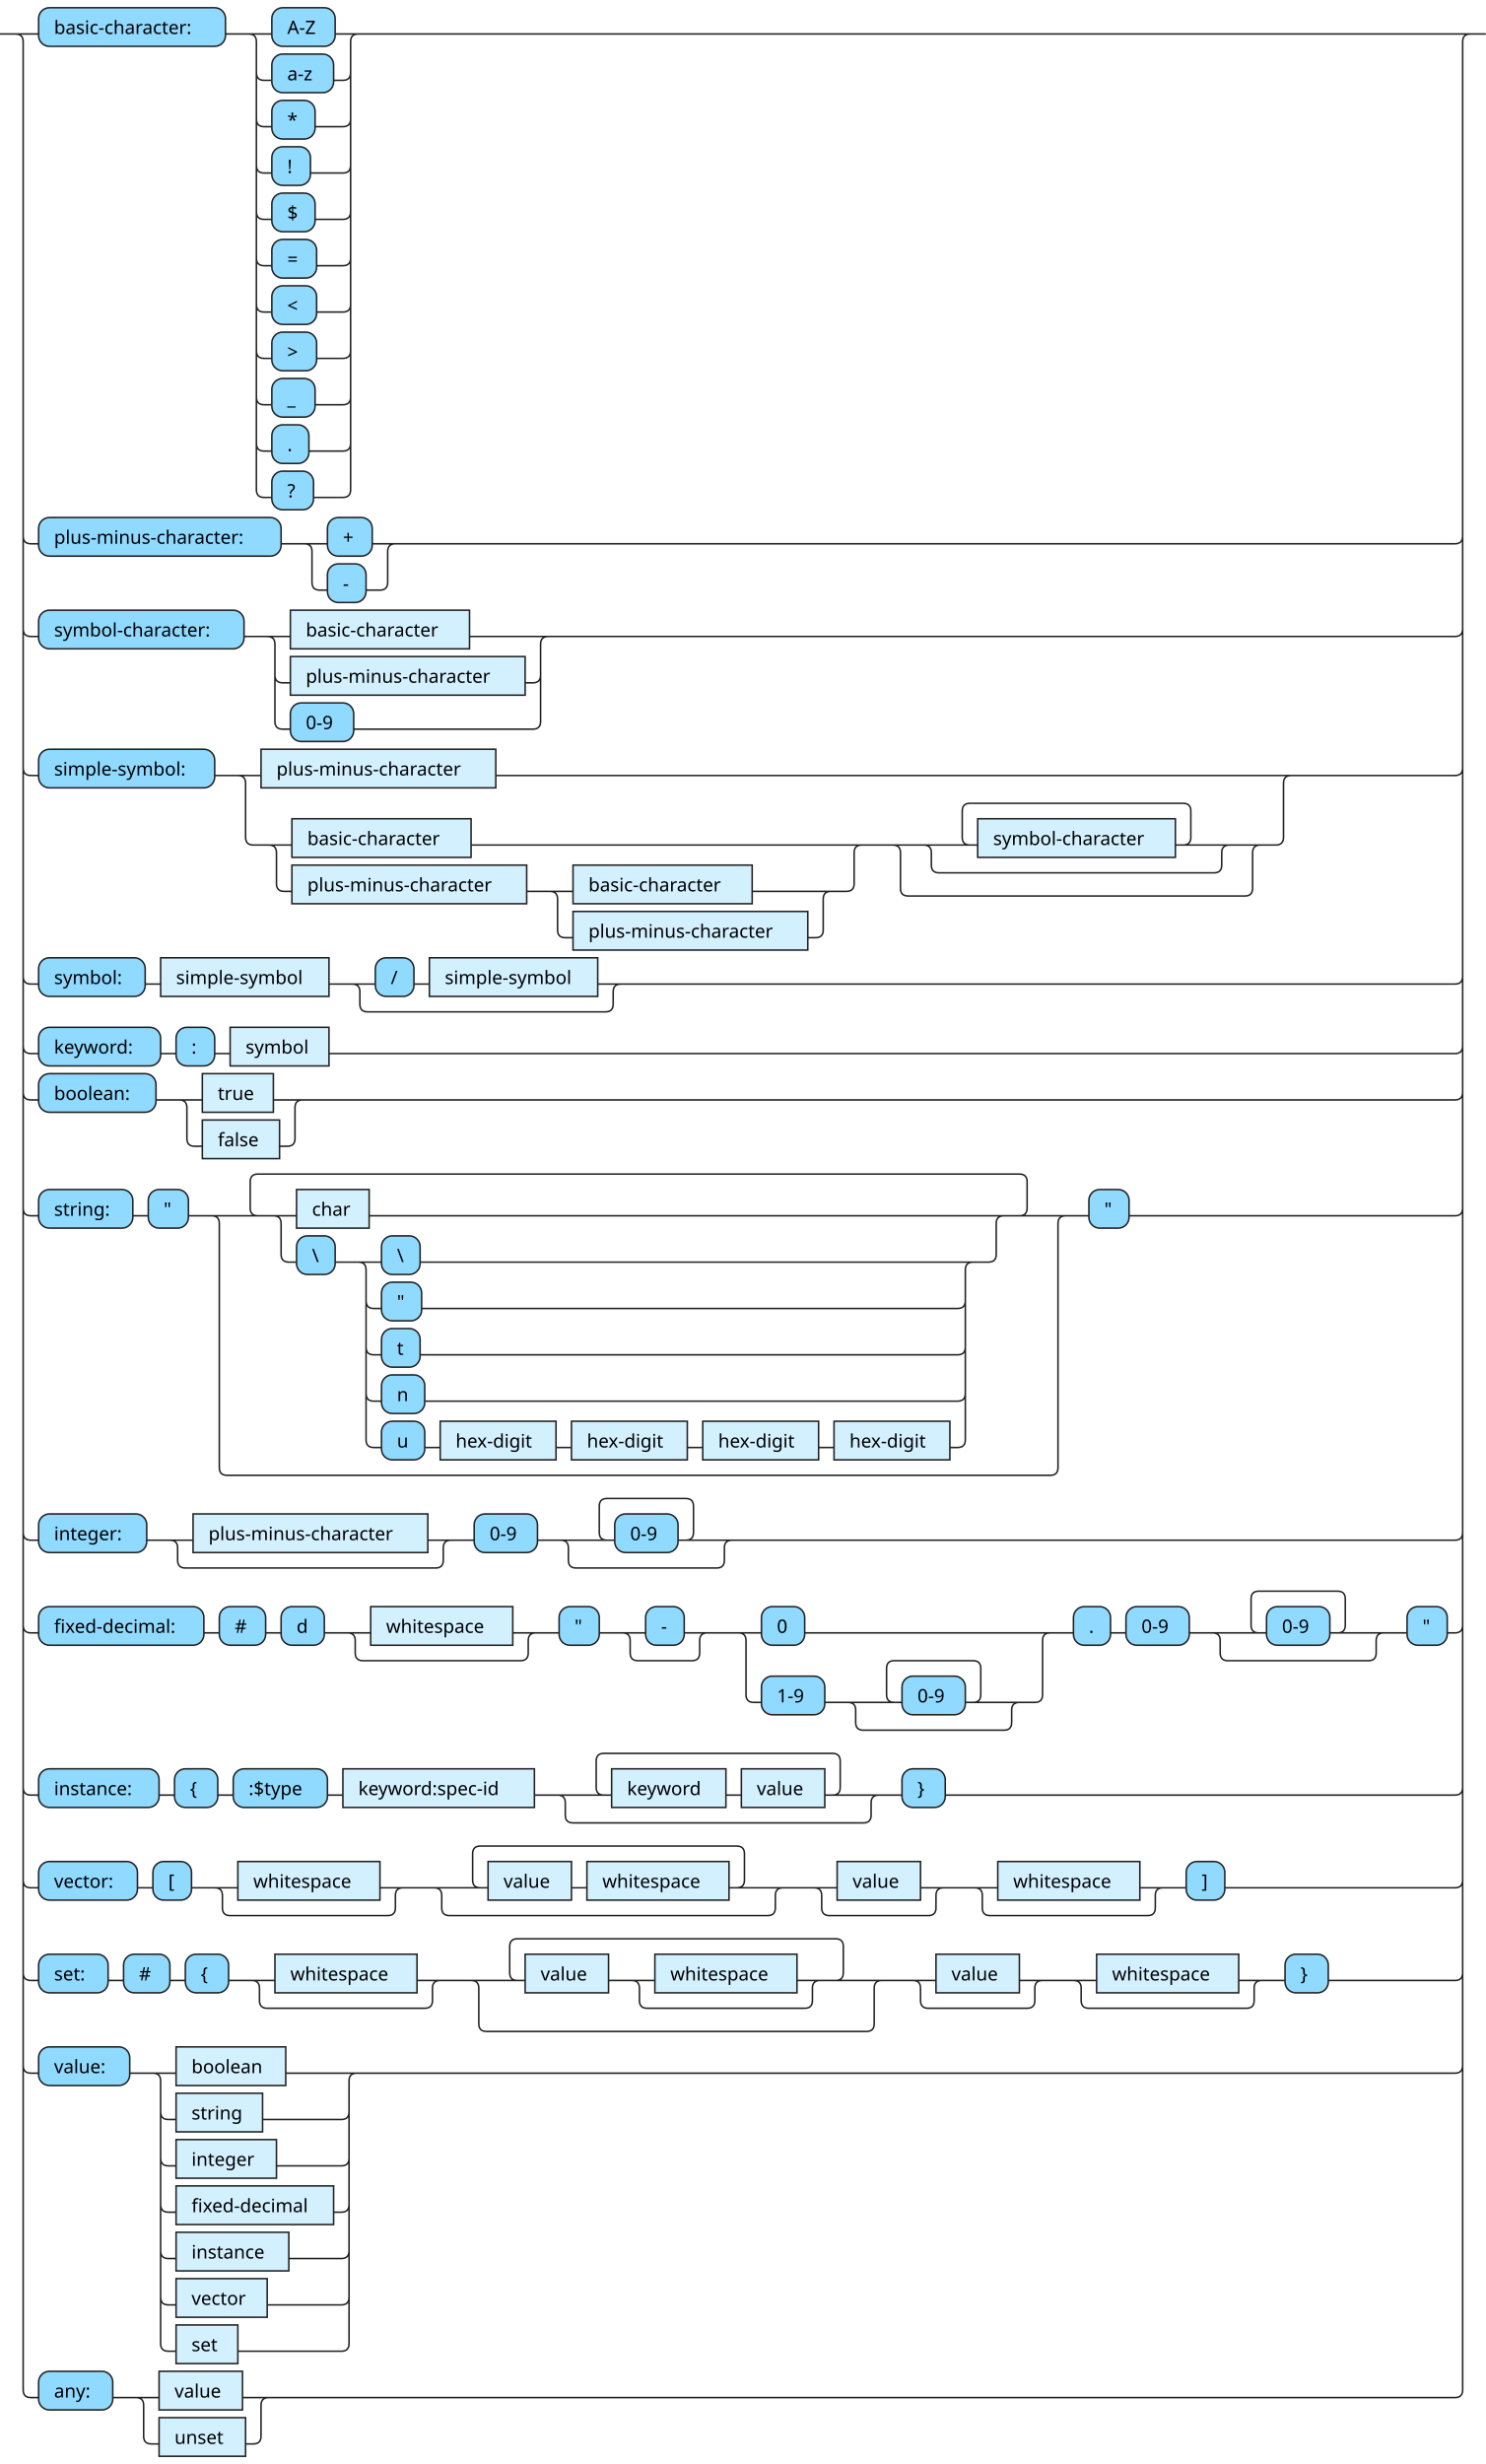
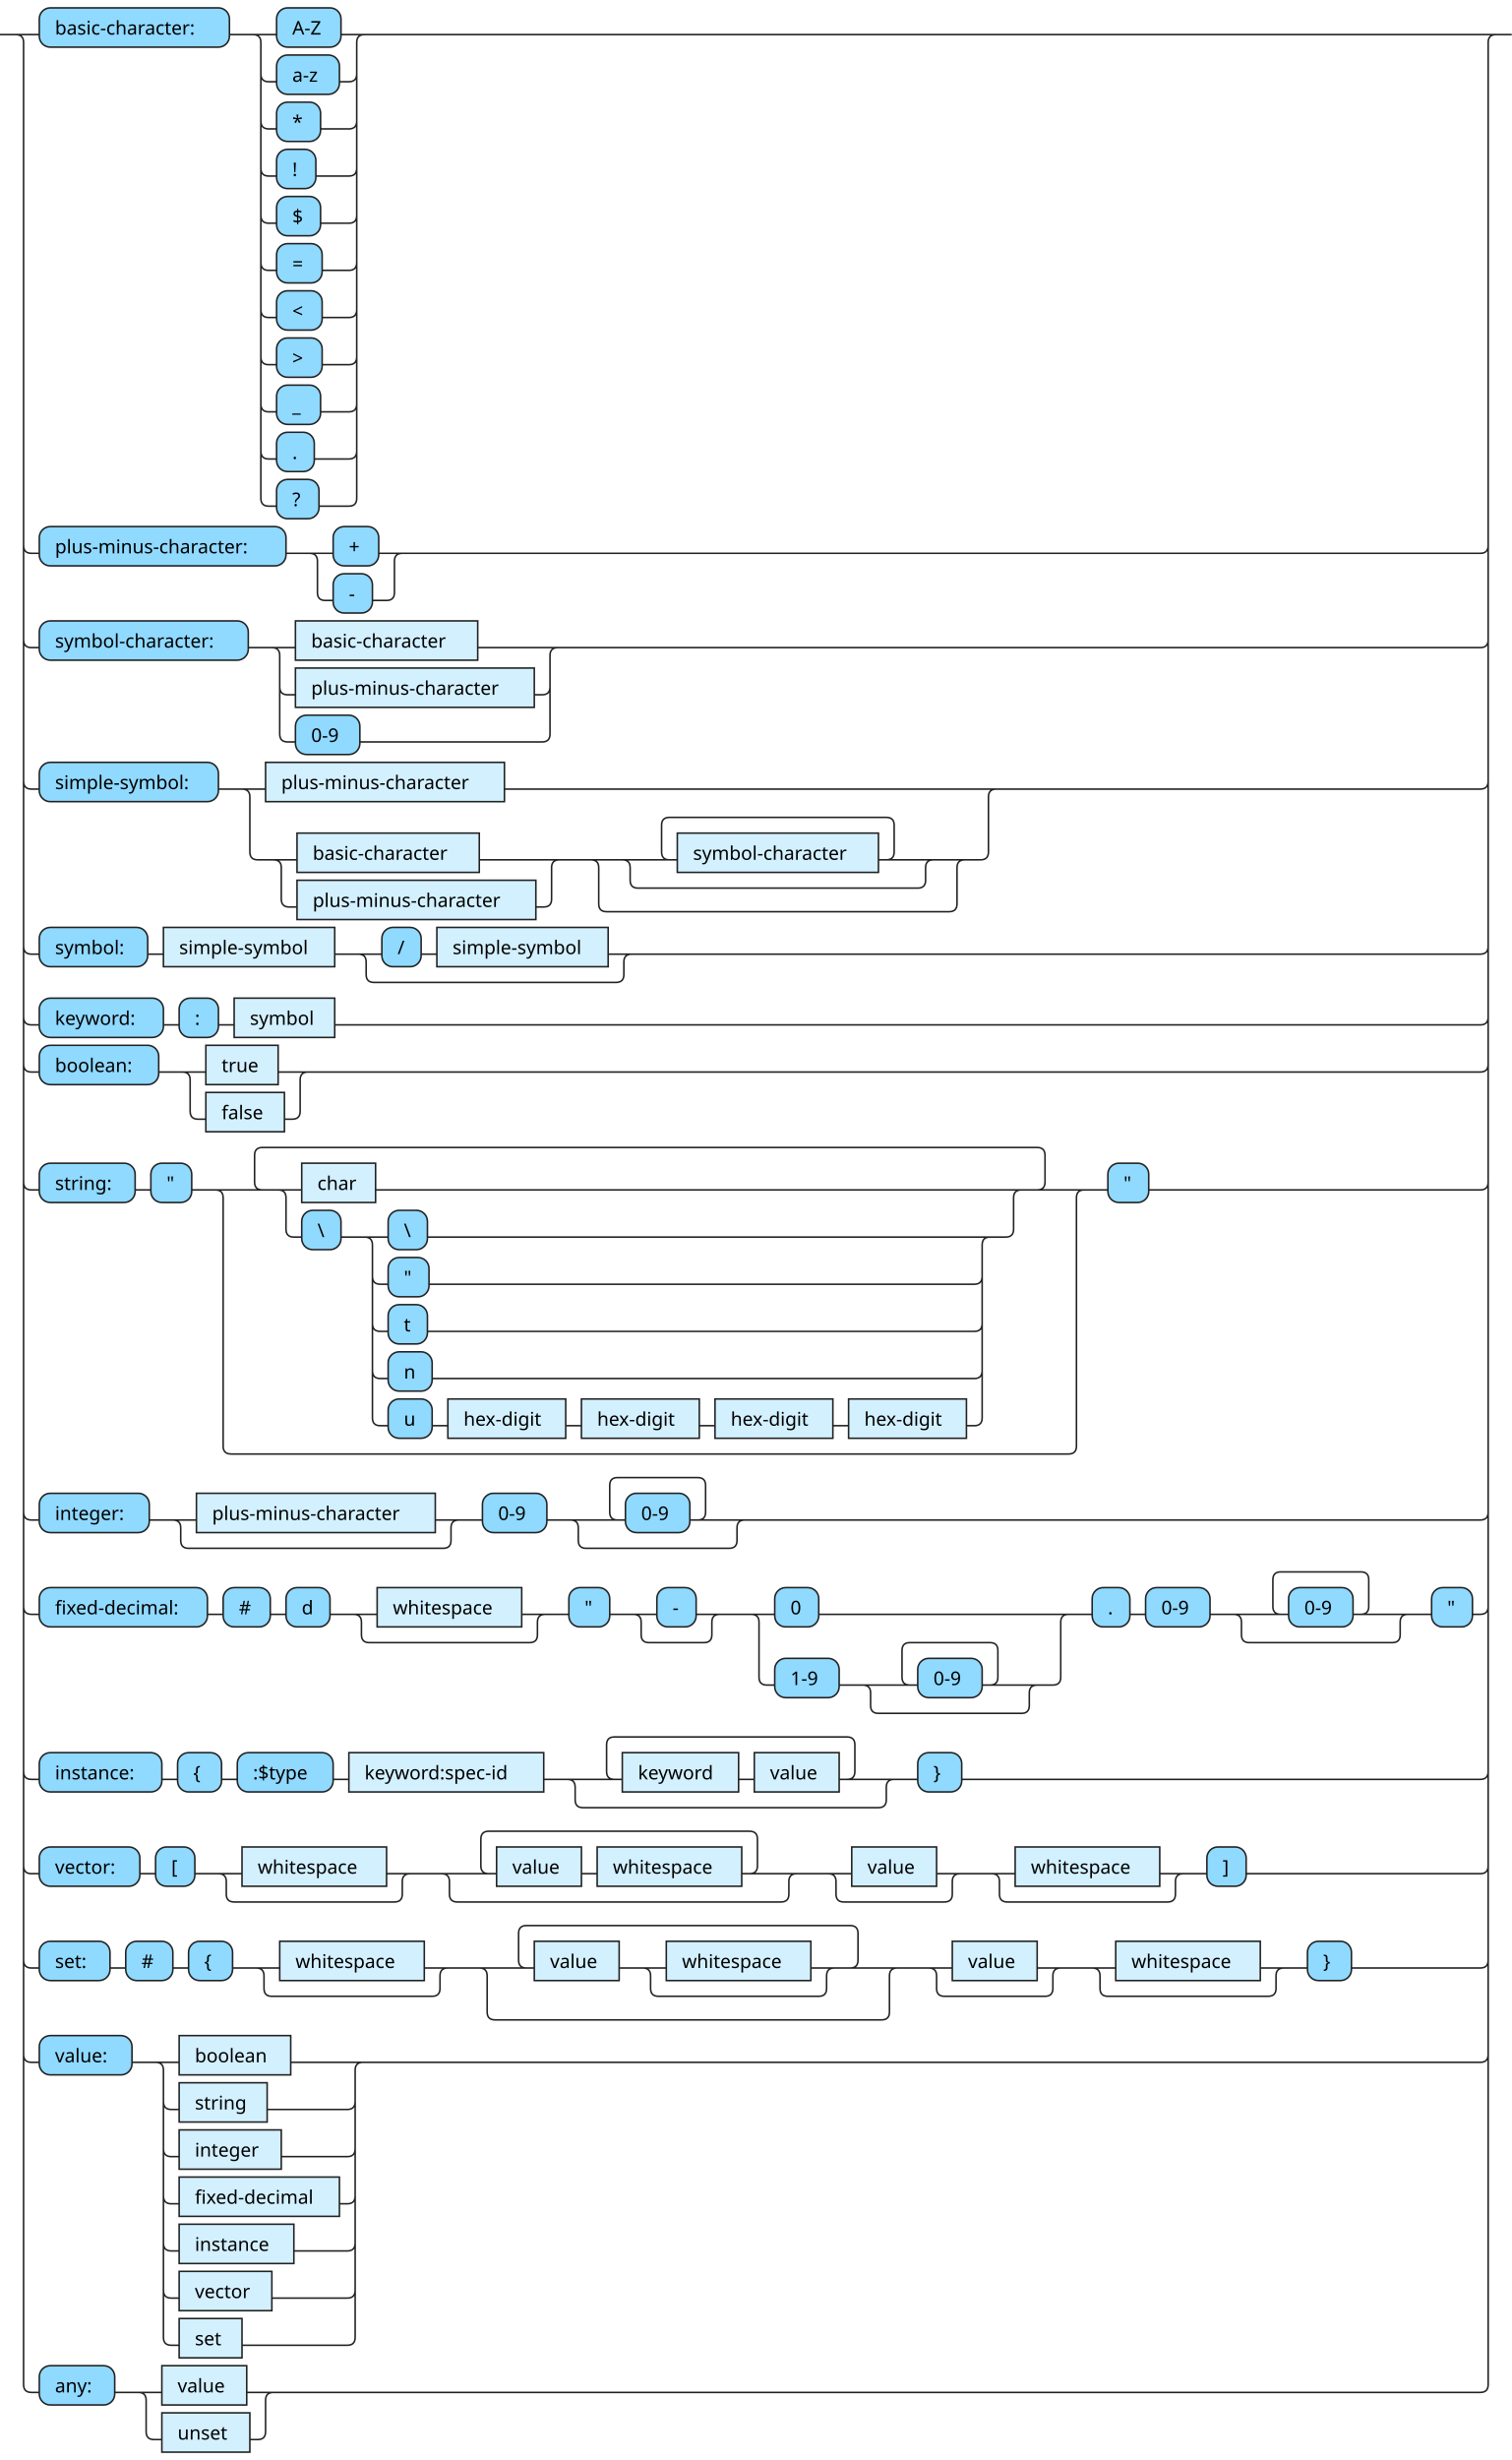
- <svg xmlns="http://www.w3.org/2000/svg" xmlns:xlink="http://www.w3.org/1999/xlink" version="1.1" width="962" height="1595" viewbox="0 0 962 1595">
+ <svg xmlns="http://www.w3.org/2000/svg" xmlns:xlink="http://www.w3.org/1999/xlink" version="1.1" width="962" height="1565" viewbox="0 0 962 1565">
  <defs>
    <style type="text/css">.c{fill:none;stroke:#222222;}.j{fill:#000000;font-family:Verdana,Sans-serif;font-size:12px;}.l{fill:#90d9ff;stroke:#222222;}.r{fill:#d3f0ff;stroke:#222222;}</style>
  </defs>
-   <path class="c" d="M0 22h25m121 0h30m41 0h20m-71 25q0 5 5 5h5m40 0h6q5 0 5-5m-61 30q0 5 5 5h5m28 0h18q5 0 5-5m-61 30q0 5 5 5h5m25 0h21q5 0 5-5m-61 30q0 5 5 5h5m28 0h18q5 0 5-5m-61 30q0 5 5 5h5m29 0h17q5 0 5-5m-61 30q0 5 5 5h5m29 0h17q5 0 5-5m-61 30q0 5 5 5h5m29 0h17q5 0 5-5m-61 30q0 5 5 5h5m28 0h18q5 0 5-5m-61 30q0 5 5 5h5m24 0h22q5 0 5-5m-66-265q5 0 5 5v290q0 5 5 5h5m27 0h19q5 0 5-5v-290q0-5 5-5m5 0h720m-942 325q0 5 5 5h5m157 0h30m29 0h20m-64 0q5 0 5 5v20q0 5 5 5h5m25 0h9q5 0 5-5v-20q0-5 5-5m5 0h681q5 0 5-5m-932 60q0 5 5 5h5m133 0h30m116 0h56m-182 25q0 5 5 5h5m152 0h5q5 0 5-5m-177-25q5 0 5 5v50q0 5 5 5h5m41 0h116q5 0 5-5v-50q0-5 5-5m5 0h582q5 0 5-5m-932 90q0 5 5 5h5m114 0h30m152 0h520m-687 0q5 0 5 5v35q0 5 5 5h25m116 0h258m-389 0q5 0 5 5v20q0 5 5 5h5m152 0h30m116 0h56m-187 0q5 0 5 5v20q0 5 5 5h5m152 0h5q5 0 5-5v-20q0-5 5-5m5 0h5q5 0 5-5v-20q0-5 5-5m5 0h70m-5 0q-5 0-5-5v-17q0-5 5-5h138q5 0 5 5v17q0 5-5 5m-5 0h40m-203 0q5 0 5 5v8q0 5 5 5h178q5 0 5-5v-8q0-5 5-5m5 0h20m-243 0q5 0 5 5v23q0 5 5 5h218q5 0 5-5v-23q0-5 5-5m5 0h5q5 0 5-5v-35q0-5 5-5m5 0h101q5 0 5-5m-932 135q0 5 5 5h5m69 0h10m109 0h30m25 0h10m109 0h20m-179 0q5 0 5 5v8q0 5 5 5h154q5 0 5-5v-8q0-5 5-5m5 0h535q5 0 5-5m-932 45q0 5 5 5h5m79 0h10m25 0h10m64 0h729q5 0 5-5m-932 30q0 5 5 5h5m76 0h30m46 0h24m-85 0q5 0 5 5v20q0 5 5 5h5m50 0h5q5 0 5-5v-20q0-5 5-5m5 0h741q5 0 5-5m-932 75q0 5 5 5h5m61 0h10m26 0h50m-5 0q-5 0-5-5v-17q0-5 5-5h493q5 0 5 5v17q0 5-5 5m-488 0h20m47 0h416m-478 0q5 0 5 5v20q0 5 5 5h5m25 0h30m25 0h363m-398 25q0 5 5 5h5m26 0h347q5 0 5-5m-388 30q0 5 5 5h5m25 0h348q5 0 5-5m-388 30q0 5 5 5h5m28 0h345q5 0 5-5m-393-85q5 0 5 5v110q0 5 5 5h5m28 0h10m75 0h10m75 0h10m75 0h10m75 0h5q5 0 5-5v-110q0-5 5-5m5 0h5q5 0 5-5v-20q0-5 5-5m5 0h40m-558 0q5 0 5 5v158q0 5 5 5h533q5 0 5-5v-158q0-5 5-5m5 0h10m26 0h211q5 0 5-5m-932 210q0 5 5 5h5m70 0h30m152 0h20m-187 0q5 0 5 5v8q0 5 5 5h162q5 0 5-5v-8q0-5 5-5m5 0h10m41 0h50m-5 0q-5 0-5-5v-17q0-5 5-5h51q5 0 5 5v17q0 5-5 5m-5 0h40m-116 0q5 0 5 5v8q0 5 5 5h91q5 0 5-5v-8q0-5 5-5m5 0h463q5 0 5-5m-932 60q0 5 5 5h5m107 0h10m30 0h10m28 0h30m92 0h20m-127 0q5 0 5 5v8q0 5 5 5h102q5 0 5-5v-8q0-5 5-5m5 0h10m26 0h30m25 0h20m-60 0q5 0 5 5v8q0 5 5 5h35q5 0 5-5v-8q0-5 5-5m5 0h30m28 0h164m-207 0q5 0 5 5v35q0 5 5 5h5m41 0h50m-5 0q-5 0-5-5v-17q0-5 5-5h51q5 0 5 5v17q0 5-5 5m-5 0h40m-116 0q5 0 5 5v8q0 5 5 5h91q5 0 5-5v-8q0-5 5-5m5 0h5q5 0 5-5v-35q0-5 5-5m5 0h10m24 0h10m41 0h50m-5 0q-5 0-5-5v-17q0-5 5-5h51q5 0 5 5v17q0 5-5 5m-5 0h40m-116 0q5 0 5 5v8q0 5 5 5h91q5 0 5-5v-8q0-5 5-5m5 0h10m26 0h5q5 0 5-5m-932 105q0 5 5 5h5m78 0h10m28 0h10m61 0h10m124 0h50m-5 0q-5 0-5-5v-17q0-5 5-5h148q5 0 5 5v17q0 5-5 5m-69 0h10m54 0h40m-213 0q5 0 5 5v8q0 5 5 5h188q5 0 5-5v-8q0-5 5-5m5 0h10m28 0h330q5 0 5-5m-932 60q0 5 5 5h5m64 0h10m25 0h30m92 0h20m-127 0q5 0 5 5v8q0 5 5 5h102q5 0 5-5v-8q0-5 5-5m5 0h50m-5 0q-5 0-5-5v-17q0-5 5-5h166q5 0 5 5v17q0 5-5 5m-107 0h10m92 0h40m-231 0q5 0 5 5v8q0 5 5 5h206q5 0 5-5v-8q0-5 5-5m5 0h30m54 0h20m-89 0q5 0 5 5v8q0 5 5 5h64q5 0 5-5v-8q0-5 5-5m5 0h30m92 0h20m-127 0q5 0 5 5v8q0 5 5 5h102q5 0 5-5v-8q0-5 5-5m5 0h10m25 0h149q5 0 5-5m-932 60q0 5 5 5h5m45 0h10m30 0h10m28 0h30m92 0h20m-127 0q5 0 5 5v8q0 5 5 5h102q5 0 5-5v-8q0-5 5-5m5 0h50m-5 0q-5 0-5-5v-17q0-5 5-5h206q5 0 5 5v17q0 5-5 5m-147 0h30m92 0h20m-127 0q5 0 5 5v8q0 5 5 5h102q5 0 5-5v-8q0-5 5-5m5 0h40m-271 0q5 0 5 5v23q0 5 5 5h246q5 0 5-5v-23q0-5 5-5m5 0h30m54 0h20m-89 0q5 0 5 5v8q0 5 5 5h64q5 0 5-5v-8q0-5 5-5m5 0h30m92 0h20m-127 0q5 0 5 5v8q0 5 5 5h102q5 0 5-5v-8q0-5 5-5m5 0h10m28 0h82q5 0 5-5m-932 60q0 5 5 5h5m59 0h30m71 0h51m-132 25q0 5 5 5h5m56 0h51q5 0 5-5m-122 30q0 5 5 5h5m65 0h42q5 0 5-5m-122 30q0 5 5 5h5m102 0h5q5 0 5-5m-122 30q0 5 5 5h5m73 0h34q5 0 5-5m-122 30q0 5 5 5h5m59 0h48q5 0 5-5m-127-145q5 0 5 5v170q0 5 5 5h5m40 0h67q5 0 5-5v-170q0-5 5-5m5 0h706q5 0 5-5m-937-1315q5 0 5 5v1520q0 5 5 5h5m48 0h30m54 0h22m-91 0q5 0 5 5v20q0 5 5 5h5m56 0h5q5 0 5-5v-20q0-5 5-5m5 0h763q5 0 5-5v-1520q0-5 5-5m5 0h5" />
+   <path class="c" d="M0 22h25m121 0h30m41 0h20m-71 25q0 5 5 5h5m40 0h6q5 0 5-5m-61 30q0 5 5 5h5m28 0h18q5 0 5-5m-61 30q0 5 5 5h5m25 0h21q5 0 5-5m-61 30q0 5 5 5h5m28 0h18q5 0 5-5m-61 30q0 5 5 5h5m29 0h17q5 0 5-5m-61 30q0 5 5 5h5m29 0h17q5 0 5-5m-61 30q0 5 5 5h5m29 0h17q5 0 5-5m-61 30q0 5 5 5h5m28 0h18q5 0 5-5m-61 30q0 5 5 5h5m24 0h22q5 0 5-5m-66-265q5 0 5 5v290q0 5 5 5h5m27 0h19q5 0 5-5v-290q0-5 5-5m5 0h720m-942 325q0 5 5 5h5m157 0h30m29 0h20m-64 0q5 0 5 5v20q0 5 5 5h5m25 0h9q5 0 5-5v-20q0-5 5-5m5 0h681q5 0 5-5m-932 60q0 5 5 5h5m133 0h30m116 0h56m-182 25q0 5 5 5h5m152 0h5q5 0 5-5m-177-25q5 0 5 5v50q0 5 5 5h5m41 0h116q5 0 5-5v-50q0-5 5-5m5 0h582q5 0 5-5m-932 90q0 5 5 5h5m114 0h30m152 0h318m-485 0q5 0 5 5v35q0 5 5 5h25m116 0h56m-187 0q5 0 5 5v20q0 5 5 5h5m152 0h5q5 0 5-5v-20q0-5 5-5m5 0h70m-5 0q-5 0-5-5v-17q0-5 5-5h138q5 0 5 5v17q0 5-5 5m-5 0h40m-203 0q5 0 5 5v8q0 5 5 5h178q5 0 5-5v-8q0-5 5-5m5 0h20m-243 0q5 0 5 5v23q0 5 5 5h218q5 0 5-5v-23q0-5 5-5m5 0h5q5 0 5-5v-35q0-5 5-5m5 0h303q5 0 5-5m-932 105q0 5 5 5h5m69 0h10m109 0h30m25 0h10m109 0h20m-179 0q5 0 5 5v8q0 5 5 5h154q5 0 5-5v-8q0-5 5-5m5 0h535q5 0 5-5m-932 45q0 5 5 5h5m79 0h10m25 0h10m64 0h729q5 0 5-5m-932 30q0 5 5 5h5m76 0h30m46 0h24m-85 0q5 0 5 5v20q0 5 5 5h5m50 0h5q5 0 5-5v-20q0-5 5-5m5 0h741q5 0 5-5m-932 75q0 5 5 5h5m61 0h10m26 0h50m-5 0q-5 0-5-5v-17q0-5 5-5h493q5 0 5 5v17q0 5-5 5m-488 0h20m47 0h416m-478 0q5 0 5 5v20q0 5 5 5h5m25 0h30m25 0h363m-398 25q0 5 5 5h5m26 0h347q5 0 5-5m-388 30q0 5 5 5h5m25 0h348q5 0 5-5m-388 30q0 5 5 5h5m28 0h345q5 0 5-5m-393-85q5 0 5 5v110q0 5 5 5h5m28 0h10m75 0h10m75 0h10m75 0h10m75 0h5q5 0 5-5v-110q0-5 5-5m5 0h5q5 0 5-5v-20q0-5 5-5m5 0h40m-558 0q5 0 5 5v158q0 5 5 5h533q5 0 5-5v-158q0-5 5-5m5 0h10m26 0h211q5 0 5-5m-932 210q0 5 5 5h5m70 0h30m152 0h20m-187 0q5 0 5 5v8q0 5 5 5h162q5 0 5-5v-8q0-5 5-5m5 0h10m41 0h50m-5 0q-5 0-5-5v-17q0-5 5-5h51q5 0 5 5v17q0 5-5 5m-5 0h40m-116 0q5 0 5 5v8q0 5 5 5h91q5 0 5-5v-8q0-5 5-5m5 0h463q5 0 5-5m-932 60q0 5 5 5h5m107 0h10m30 0h10m28 0h30m92 0h20m-127 0q5 0 5 5v8q0 5 5 5h102q5 0 5-5v-8q0-5 5-5m5 0h10m26 0h30m25 0h20m-60 0q5 0 5 5v8q0 5 5 5h35q5 0 5-5v-8q0-5 5-5m5 0h30m28 0h164m-207 0q5 0 5 5v35q0 5 5 5h5m41 0h50m-5 0q-5 0-5-5v-17q0-5 5-5h51q5 0 5 5v17q0 5-5 5m-5 0h40m-116 0q5 0 5 5v8q0 5 5 5h91q5 0 5-5v-8q0-5 5-5m5 0h5q5 0 5-5v-35q0-5 5-5m5 0h10m24 0h10m41 0h50m-5 0q-5 0-5-5v-17q0-5 5-5h51q5 0 5 5v17q0 5-5 5m-5 0h40m-116 0q5 0 5 5v8q0 5 5 5h91q5 0 5-5v-8q0-5 5-5m5 0h10m26 0h5q5 0 5-5m-932 105q0 5 5 5h5m78 0h10m28 0h10m61 0h10m124 0h50m-5 0q-5 0-5-5v-17q0-5 5-5h148q5 0 5 5v17q0 5-5 5m-69 0h10m54 0h40m-213 0q5 0 5 5v8q0 5 5 5h188q5 0 5-5v-8q0-5 5-5m5 0h10m28 0h330q5 0 5-5m-932 60q0 5 5 5h5m64 0h10m25 0h30m92 0h20m-127 0q5 0 5 5v8q0 5 5 5h102q5 0 5-5v-8q0-5 5-5m5 0h50m-5 0q-5 0-5-5v-17q0-5 5-5h166q5 0 5 5v17q0 5-5 5m-107 0h10m92 0h40m-231 0q5 0 5 5v8q0 5 5 5h206q5 0 5-5v-8q0-5 5-5m5 0h30m54 0h20m-89 0q5 0 5 5v8q0 5 5 5h64q5 0 5-5v-8q0-5 5-5m5 0h30m92 0h20m-127 0q5 0 5 5v8q0 5 5 5h102q5 0 5-5v-8q0-5 5-5m5 0h10m25 0h149q5 0 5-5m-932 60q0 5 5 5h5m45 0h10m30 0h10m28 0h30m92 0h20m-127 0q5 0 5 5v8q0 5 5 5h102q5 0 5-5v-8q0-5 5-5m5 0h50m-5 0q-5 0-5-5v-17q0-5 5-5h206q5 0 5 5v17q0 5-5 5m-147 0h30m92 0h20m-127 0q5 0 5 5v8q0 5 5 5h102q5 0 5-5v-8q0-5 5-5m5 0h40m-271 0q5 0 5 5v23q0 5 5 5h246q5 0 5-5v-23q0-5 5-5m5 0h30m54 0h20m-89 0q5 0 5 5v8q0 5 5 5h64q5 0 5-5v-8q0-5 5-5m5 0h30m92 0h20m-127 0q5 0 5 5v8q0 5 5 5h102q5 0 5-5v-8q0-5 5-5m5 0h10m28 0h82q5 0 5-5m-932 60q0 5 5 5h5m59 0h30m71 0h51m-132 25q0 5 5 5h5m56 0h51q5 0 5-5m-122 30q0 5 5 5h5m65 0h42q5 0 5-5m-122 30q0 5 5 5h5m102 0h5q5 0 5-5m-122 30q0 5 5 5h5m73 0h34q5 0 5-5m-122 30q0 5 5 5h5m59 0h48q5 0 5-5m-127-145q5 0 5 5v170q0 5 5 5h5m40 0h67q5 0 5-5v-170q0-5 5-5m5 0h706q5 0 5-5m-937-1285q5 0 5 5v1490q0 5 5 5h5m48 0h30m54 0h22m-91 0q5 0 5 5v20q0 5 5 5h5m56 0h5q5 0 5-5v-20q0-5 5-5m5 0h763q5 0 5-5v-1490q0-5 5-5m5 0h5" />
  <rect class="l" x="25" y="5" width="121" height="25" rx="7" />
  <text class="j" x="35" y="22">basic-character:</text>
  <rect class="l" x="176" y="5" width="41" height="25" rx="7" />
  <text class="j" x="186" y="22">A-Z</text>
  <rect class="l" x="176" y="35" width="40" height="25" rx="7" />
  <text class="j" x="186" y="52">a-z</text>
  <rect class="l" x="176" y="65" width="28" height="25" rx="7" />
  <text class="j" x="186" y="82">*</text>
  <rect class="l" x="176" y="95" width="25" height="25" rx="7" />
  <text class="j" x="186" y="112">!</text>
  <rect class="l" x="176" y="125" width="28" height="25" rx="7" />
  <text class="j" x="186" y="142">$</text>
  <rect class="l" x="176" y="155" width="29" height="25" rx="7" />
  <text class="j" x="186" y="172">=</text>
  <rect class="l" x="176" y="185" width="29" height="25" rx="7" />
  <text class="j" x="186" y="202">&lt;</text>
  <rect class="l" x="176" y="215" width="29" height="25" rx="7" />
  <text class="j" x="186" y="232">&gt;</text>
  <rect class="l" x="176" y="245" width="28" height="25" rx="7" />
  <text class="j" x="186" y="262">_</text>
  <rect class="l" x="176" y="275" width="24" height="25" rx="7" />
  <text class="j" x="186" y="292">.</text>
  <rect class="l" x="176" y="305" width="27" height="25" rx="7" />
  <text class="j" x="186" y="322">?</text>
  <rect class="l" x="25" y="335" width="157" height="25" rx="7" />
  <text class="j" x="35" y="352">plus-minus-character:</text>
  <rect class="l" x="212" y="335" width="29" height="25" rx="7" />
  <text class="j" x="222" y="352">+</text>
  <rect class="l" x="212" y="365" width="25" height="25" rx="7" />
  <text class="j" x="222" y="382">-</text>
  <rect class="l" x="25" y="395" width="133" height="25" rx="7" />
  <text class="j" x="35" y="412">symbol-character:</text>
  <a xlink:href="#basic-character">
    <rect class="r" x="188" y="395" width="116" height="25" />
    <text class="j" x="198" y="412">basic-character</text>
  </a>
  <a xlink:href="#plus-minus-character">
    <rect class="r" x="188" y="425" width="152" height="25" />
    <text class="j" x="198" y="442">plus-minus-character</text>
  </a>
  <rect class="l" x="188" y="455" width="41" height="25" rx="7" />
  <text class="j" x="198" y="472">0-9</text>
  <rect class="l" x="25" y="485" width="114" height="25" rx="7" />
  <text class="j" x="35" y="502">simple-symbol:</text>
  <a xlink:href="#plus-minus-character">
    <rect class="r" x="169" y="485" width="152" height="25" />
    <text class="j" x="179" y="502">plus-minus-character</text>
  </a>
  <a xlink:href="#basic-character">
    <rect class="r" x="189" y="530" width="116" height="25" />
    <text class="j" x="199" y="547">basic-character</text>
  </a>
  <a xlink:href="#plus-minus-character">
    <rect class="r" x="189" y="560" width="152" height="25" />
    <text class="j" x="199" y="577">plus-minus-character</text>
  </a>
-   <a xlink:href="#basic-character">
-     <rect class="r" x="371" y="560" width="116" height="25" />
-     <text class="j" x="381" y="577">basic-character</text>
-   </a>
-   <a xlink:href="#plus-minus-character">
-     <rect class="r" x="371" y="590" width="152" height="25" />
-     <text class="j" x="381" y="607">plus-minus-character</text>
-   </a>
  <a xlink:href="#symbol-character">
-     <rect class="r" x="633" y="530" width="128" height="25" />
-     <text class="j" x="643" y="547">symbol-character</text>
-   </a>
-   <rect class="l" x="25" y="620" width="69" height="25" rx="7" />
-   <text class="j" x="35" y="637">symbol:</text>
+     <rect class="r" x="431" y="530" width="128" height="25" />
+     <text class="j" x="441" y="547">symbol-character</text>
+   </a>
+   <rect class="l" x="25" y="590" width="69" height="25" rx="7" />
+   <text class="j" x="35" y="607">symbol:</text>
  <a xlink:href="#simple-symbol">
-     <rect class="r" x="104" y="620" width="109" height="25" />
-     <text class="j" x="114" y="637">simple-symbol</text>
-   </a>
-   <rect class="l" x="243" y="620" width="25" height="25" rx="7" />
-   <text class="j" x="253" y="637">/</text>
+     <rect class="r" x="104" y="590" width="109" height="25" />
+     <text class="j" x="114" y="607">simple-symbol</text>
+   </a>
+   <rect class="l" x="243" y="590" width="25" height="25" rx="7" />
+   <text class="j" x="253" y="607">/</text>
  <a xlink:href="#simple-symbol">
-     <rect class="r" x="278" y="620" width="109" height="25" />
-     <text class="j" x="288" y="637">simple-symbol</text>
-   </a>
-   <rect class="l" x="25" y="665" width="79" height="25" rx="7" />
-   <text class="j" x="35" y="682">keyword:</text>
-   <rect class="l" x="114" y="665" width="25" height="25" rx="7" />
-   <text class="j" x="124" y="682">:</text>
+     <rect class="r" x="278" y="590" width="109" height="25" />
+     <text class="j" x="288" y="607">simple-symbol</text>
+   </a>
+   <rect class="l" x="25" y="635" width="79" height="25" rx="7" />
+   <text class="j" x="35" y="652">keyword:</text>
+   <rect class="l" x="114" y="635" width="25" height="25" rx="7" />
+   <text class="j" x="124" y="652">:</text>
  <a xlink:href="#symbol">
-     <rect class="r" x="149" y="665" width="64" height="25" />
-     <text class="j" x="159" y="682">symbol</text>
-   </a>
-   <rect class="l" x="25" y="695" width="76" height="25" rx="7" />
-   <text class="j" x="35" y="712">boolean:</text>
+     <rect class="r" x="149" y="635" width="64" height="25" />
+     <text class="j" x="159" y="652">symbol</text>
+   </a>
+   <rect class="l" x="25" y="665" width="76" height="25" rx="7" />
+   <text class="j" x="35" y="682">boolean:</text>
  <a xlink:href="#true">
-     <rect class="r" x="131" y="695" width="46" height="25" />
-     <text class="j" x="141" y="712">true</text>
+     <rect class="r" x="131" y="665" width="46" height="25" />
+     <text class="j" x="141" y="682">true</text>
  </a>
  <a xlink:href="#false">
-     <rect class="r" x="131" y="725" width="50" height="25" />
-     <text class="j" x="141" y="742">false</text>
-   </a>
-   <rect class="l" x="25" y="770" width="61" height="25" rx="7" />
-   <text class="j" x="35" y="787">string:</text>
-   <rect class="l" x="96" y="770" width="26" height="25" rx="7" />
-   <text class="j" x="106" y="787">"</text>
+     <rect class="r" x="131" y="695" width="50" height="25" />
+     <text class="j" x="141" y="712">false</text>
+   </a>
+   <rect class="l" x="25" y="740" width="61" height="25" rx="7" />
+   <text class="j" x="35" y="757">string:</text>
+   <rect class="l" x="96" y="740" width="26" height="25" rx="7" />
+   <text class="j" x="106" y="757">"</text>
  <a xlink:href="#char">
-     <rect class="r" x="192" y="770" width="47" height="25" />
-     <text class="j" x="202" y="787">char</text>
-   </a>
-   <rect class="l" x="192" y="800" width="25" height="25" rx="7" />
-   <text class="j" x="202" y="817">\</text>
-   <rect class="l" x="247" y="800" width="25" height="25" rx="7" />
-   <text class="j" x="257" y="817">\</text>
-   <rect class="l" x="247" y="830" width="26" height="25" rx="7" />
-   <text class="j" x="257" y="847">"</text>
-   <rect class="l" x="247" y="860" width="25" height="25" rx="7" />
-   <text class="j" x="257" y="877">t</text>
+     <rect class="r" x="192" y="740" width="47" height="25" />
+     <text class="j" x="202" y="757">char</text>
+   </a>
+   <rect class="l" x="192" y="770" width="25" height="25" rx="7" />
+   <text class="j" x="202" y="787">\</text>
+   <rect class="l" x="247" y="770" width="25" height="25" rx="7" />
+   <text class="j" x="257" y="787">\</text>
+   <rect class="l" x="247" y="800" width="26" height="25" rx="7" />
+   <text class="j" x="257" y="817">"</text>
+   <rect class="l" x="247" y="830" width="25" height="25" rx="7" />
+   <text class="j" x="257" y="847">t</text>
+   <rect class="l" x="247" y="860" width="28" height="25" rx="7" />
+   <text class="j" x="257" y="877">n</text>
  <rect class="l" x="247" y="890" width="28" height="25" rx="7" />
-   <text class="j" x="257" y="907">n</text>
-   <rect class="l" x="247" y="920" width="28" height="25" rx="7" />
-   <text class="j" x="257" y="937">u</text>
-   <a xlink:href="#hex-digit">
-     <rect class="r" x="285" y="920" width="75" height="25" />
-     <text class="j" x="295" y="937">hex-digit</text>
-   </a>
-   <a xlink:href="#hex-digit">
-     <rect class="r" x="370" y="920" width="75" height="25" />
-     <text class="j" x="380" y="937">hex-digit</text>
-   </a>
-   <a xlink:href="#hex-digit">
-     <rect class="r" x="455" y="920" width="75" height="25" />
-     <text class="j" x="465" y="937">hex-digit</text>
-   </a>
-   <a xlink:href="#hex-digit">
-     <rect class="r" x="540" y="920" width="75" height="25" />
-     <text class="j" x="550" y="937">hex-digit</text>
-   </a>
-   <rect class="l" x="705" y="770" width="26" height="25" rx="7" />
-   <text class="j" x="715" y="787">"</text>
-   <rect class="l" x="25" y="980" width="70" height="25" rx="7" />
-   <text class="j" x="35" y="997">integer:</text>
-   <a xlink:href="#plus-minus-character">
-     <rect class="r" x="125" y="980" width="152" height="25" />
-     <text class="j" x="135" y="997">plus-minus-character</text>
-   </a>
-   <rect class="l" x="307" y="980" width="41" height="25" rx="7" />
-   <text class="j" x="317" y="997">0-9</text>
-   <rect class="l" x="398" y="980" width="41" height="25" rx="7" />
-   <text class="j" x="408" y="997">0-9</text>
-   <rect class="l" x="25" y="1040" width="107" height="25" rx="7" />
-   <text class="j" x="35" y="1057">fixed-decimal:</text>
-   <rect class="l" x="142" y="1040" width="30" height="25" rx="7" />
-   <text class="j" x="152" y="1057">#</text>
-   <rect class="l" x="182" y="1040" width="28" height="25" rx="7" />
-   <text class="j" x="192" y="1057">d</text>
-   <a xlink:href="#whitespace">
-     <rect class="r" x="240" y="1040" width="92" height="25" />
-     <text class="j" x="250" y="1057">whitespace</text>
-   </a>
-   <rect class="l" x="362" y="1040" width="26" height="25" rx="7" />
-   <text class="j" x="372" y="1057">"</text>
-   <rect class="l" x="418" y="1040" width="25" height="25" rx="7" />
-   <text class="j" x="428" y="1057">-</text>
-   <rect class="l" x="493" y="1040" width="28" height="25" rx="7" />
-   <text class="j" x="503" y="1057">0</text>
-   <rect class="l" x="493" y="1085" width="41" height="25" rx="7" />
-   <text class="j" x="503" y="1102">1-9</text>
-   <rect class="l" x="584" y="1085" width="41" height="25" rx="7" />
-   <text class="j" x="594" y="1102">0-9</text>
-   <rect class="l" x="695" y="1040" width="24" height="25" rx="7" />
-   <text class="j" x="705" y="1057">.</text>
-   <rect class="l" x="729" y="1040" width="41" height="25" rx="7" />
-   <text class="j" x="739" y="1057">0-9</text>
-   <rect class="l" x="820" y="1040" width="41" height="25" rx="7" />
-   <text class="j" x="830" y="1057">0-9</text>
-   <rect class="l" x="911" y="1040" width="26" height="25" rx="7" />
-   <text class="j" x="921" y="1057">"</text>
-   <rect class="l" x="25" y="1145" width="78" height="25" rx="7" />
-   <text class="j" x="35" y="1162">instance:</text>
-   <rect class="l" x="113" y="1145" width="28" height="25" rx="7" />
-   <text class="j" x="123" y="1162">{</text>
-   <rect class="l" x="151" y="1145" width="61" height="25" rx="7" />
-   <text class="j" x="161" y="1162">:$type</text>
+   <text class="j" x="257" y="907">u</text>
+   <a xlink:href="#hex-digit">
+     <rect class="r" x="285" y="890" width="75" height="25" />
+     <text class="j" x="295" y="907">hex-digit</text>
+   </a>
+   <a xlink:href="#hex-digit">
+     <rect class="r" x="370" y="890" width="75" height="25" />
+     <text class="j" x="380" y="907">hex-digit</text>
+   </a>
+   <a xlink:href="#hex-digit">
+     <rect class="r" x="455" y="890" width="75" height="25" />
+     <text class="j" x="465" y="907">hex-digit</text>
+   </a>
+   <a xlink:href="#hex-digit">
+     <rect class="r" x="540" y="890" width="75" height="25" />
+     <text class="j" x="550" y="907">hex-digit</text>
+   </a>
+   <rect class="l" x="705" y="740" width="26" height="25" rx="7" />
+   <text class="j" x="715" y="757">"</text>
+   <rect class="l" x="25" y="950" width="70" height="25" rx="7" />
+   <text class="j" x="35" y="967">integer:</text>
+   <a xlink:href="#plus-minus-character">
+     <rect class="r" x="125" y="950" width="152" height="25" />
+     <text class="j" x="135" y="967">plus-minus-character</text>
+   </a>
+   <rect class="l" x="307" y="950" width="41" height="25" rx="7" />
+   <text class="j" x="317" y="967">0-9</text>
+   <rect class="l" x="398" y="950" width="41" height="25" rx="7" />
+   <text class="j" x="408" y="967">0-9</text>
+   <rect class="l" x="25" y="1010" width="107" height="25" rx="7" />
+   <text class="j" x="35" y="1027">fixed-decimal:</text>
+   <rect class="l" x="142" y="1010" width="30" height="25" rx="7" />
+   <text class="j" x="152" y="1027">#</text>
+   <rect class="l" x="182" y="1010" width="28" height="25" rx="7" />
+   <text class="j" x="192" y="1027">d</text>
+   <a xlink:href="#whitespace">
+     <rect class="r" x="240" y="1010" width="92" height="25" />
+     <text class="j" x="250" y="1027">whitespace</text>
+   </a>
+   <rect class="l" x="362" y="1010" width="26" height="25" rx="7" />
+   <text class="j" x="372" y="1027">"</text>
+   <rect class="l" x="418" y="1010" width="25" height="25" rx="7" />
+   <text class="j" x="428" y="1027">-</text>
+   <rect class="l" x="493" y="1010" width="28" height="25" rx="7" />
+   <text class="j" x="503" y="1027">0</text>
+   <rect class="l" x="493" y="1055" width="41" height="25" rx="7" />
+   <text class="j" x="503" y="1072">1-9</text>
+   <rect class="l" x="584" y="1055" width="41" height="25" rx="7" />
+   <text class="j" x="594" y="1072">0-9</text>
+   <rect class="l" x="695" y="1010" width="24" height="25" rx="7" />
+   <text class="j" x="705" y="1027">.</text>
+   <rect class="l" x="729" y="1010" width="41" height="25" rx="7" />
+   <text class="j" x="739" y="1027">0-9</text>
+   <rect class="l" x="820" y="1010" width="41" height="25" rx="7" />
+   <text class="j" x="830" y="1027">0-9</text>
+   <rect class="l" x="911" y="1010" width="26" height="25" rx="7" />
+   <text class="j" x="921" y="1027">"</text>
+   <rect class="l" x="25" y="1115" width="78" height="25" rx="7" />
+   <text class="j" x="35" y="1132">instance:</text>
+   <rect class="l" x="113" y="1115" width="28" height="25" rx="7" />
+   <text class="j" x="123" y="1132">{</text>
+   <rect class="l" x="151" y="1115" width="61" height="25" rx="7" />
+   <text class="j" x="161" y="1132">:$type</text>
  <a xlink:href="#keyword:spec-id">
-     <rect class="r" x="222" y="1145" width="124" height="25" />
-     <text class="j" x="232" y="1162">keyword:spec-id</text>
+     <rect class="r" x="222" y="1115" width="124" height="25" />
+     <text class="j" x="232" y="1132">keyword:spec-id</text>
  </a>
  <a xlink:href="#keyword">
-     <rect class="r" x="396" y="1145" width="74" height="25" />
-     <text class="j" x="406" y="1162">keyword</text>
-   </a>
-   <a xlink:href="#value">
-     <rect class="r" x="480" y="1145" width="54" height="25" />
-     <text class="j" x="490" y="1162">value</text>
-   </a>
-   <rect class="l" x="584" y="1145" width="28" height="25" rx="7" />
-   <text class="j" x="594" y="1162">}</text>
-   <rect class="l" x="25" y="1205" width="64" height="25" rx="7" />
-   <text class="j" x="35" y="1222">vector:</text>
-   <rect class="l" x="99" y="1205" width="25" height="25" rx="7" />
-   <text class="j" x="109" y="1222">[</text>
-   <a xlink:href="#whitespace">
-     <rect class="r" x="154" y="1205" width="92" height="25" />
-     <text class="j" x="164" y="1222">whitespace</text>
-   </a>
-   <a xlink:href="#value">
-     <rect class="r" x="316" y="1205" width="54" height="25" />
-     <text class="j" x="326" y="1222">value</text>
-   </a>
-   <a xlink:href="#whitespace">
-     <rect class="r" x="380" y="1205" width="92" height="25" />
-     <text class="j" x="390" y="1222">whitespace</text>
-   </a>
-   <a xlink:href="#value">
-     <rect class="r" x="542" y="1205" width="54" height="25" />
-     <text class="j" x="552" y="1222">value</text>
-   </a>
-   <a xlink:href="#whitespace">
-     <rect class="r" x="646" y="1205" width="92" height="25" />
-     <text class="j" x="656" y="1222">whitespace</text>
-   </a>
-   <rect class="l" x="768" y="1205" width="25" height="25" rx="7" />
-   <text class="j" x="778" y="1222">]</text>
-   <rect class="l" x="25" y="1265" width="45" height="25" rx="7" />
-   <text class="j" x="35" y="1282">set:</text>
-   <rect class="l" x="80" y="1265" width="30" height="25" rx="7" />
-   <text class="j" x="90" y="1282">#</text>
-   <rect class="l" x="120" y="1265" width="28" height="25" rx="7" />
-   <text class="j" x="130" y="1282">{</text>
-   <a xlink:href="#whitespace">
-     <rect class="r" x="178" y="1265" width="92" height="25" />
-     <text class="j" x="188" y="1282">whitespace</text>
-   </a>
-   <a xlink:href="#value">
-     <rect class="r" x="340" y="1265" width="54" height="25" />
-     <text class="j" x="350" y="1282">value</text>
-   </a>
-   <a xlink:href="#whitespace">
-     <rect class="r" x="424" y="1265" width="92" height="25" />
-     <text class="j" x="434" y="1282">whitespace</text>
-   </a>
-   <a xlink:href="#value">
-     <rect class="r" x="606" y="1265" width="54" height="25" />
-     <text class="j" x="616" y="1282">value</text>
-   </a>
-   <a xlink:href="#whitespace">
-     <rect class="r" x="710" y="1265" width="92" height="25" />
-     <text class="j" x="720" y="1282">whitespace</text>
-   </a>
-   <rect class="l" x="832" y="1265" width="28" height="25" rx="7" />
-   <text class="j" x="842" y="1282">}</text>
-   <rect class="l" x="25" y="1325" width="59" height="25" rx="7" />
-   <text class="j" x="35" y="1342">value:</text>
+     <rect class="r" x="396" y="1115" width="74" height="25" />
+     <text class="j" x="406" y="1132">keyword</text>
+   </a>
+   <a xlink:href="#value">
+     <rect class="r" x="480" y="1115" width="54" height="25" />
+     <text class="j" x="490" y="1132">value</text>
+   </a>
+   <rect class="l" x="584" y="1115" width="28" height="25" rx="7" />
+   <text class="j" x="594" y="1132">}</text>
+   <rect class="l" x="25" y="1175" width="64" height="25" rx="7" />
+   <text class="j" x="35" y="1192">vector:</text>
+   <rect class="l" x="99" y="1175" width="25" height="25" rx="7" />
+   <text class="j" x="109" y="1192">[</text>
+   <a xlink:href="#whitespace">
+     <rect class="r" x="154" y="1175" width="92" height="25" />
+     <text class="j" x="164" y="1192">whitespace</text>
+   </a>
+   <a xlink:href="#value">
+     <rect class="r" x="316" y="1175" width="54" height="25" />
+     <text class="j" x="326" y="1192">value</text>
+   </a>
+   <a xlink:href="#whitespace">
+     <rect class="r" x="380" y="1175" width="92" height="25" />
+     <text class="j" x="390" y="1192">whitespace</text>
+   </a>
+   <a xlink:href="#value">
+     <rect class="r" x="542" y="1175" width="54" height="25" />
+     <text class="j" x="552" y="1192">value</text>
+   </a>
+   <a xlink:href="#whitespace">
+     <rect class="r" x="646" y="1175" width="92" height="25" />
+     <text class="j" x="656" y="1192">whitespace</text>
+   </a>
+   <rect class="l" x="768" y="1175" width="25" height="25" rx="7" />
+   <text class="j" x="778" y="1192">]</text>
+   <rect class="l" x="25" y="1235" width="45" height="25" rx="7" />
+   <text class="j" x="35" y="1252">set:</text>
+   <rect class="l" x="80" y="1235" width="30" height="25" rx="7" />
+   <text class="j" x="90" y="1252">#</text>
+   <rect class="l" x="120" y="1235" width="28" height="25" rx="7" />
+   <text class="j" x="130" y="1252">{</text>
+   <a xlink:href="#whitespace">
+     <rect class="r" x="178" y="1235" width="92" height="25" />
+     <text class="j" x="188" y="1252">whitespace</text>
+   </a>
+   <a xlink:href="#value">
+     <rect class="r" x="340" y="1235" width="54" height="25" />
+     <text class="j" x="350" y="1252">value</text>
+   </a>
+   <a xlink:href="#whitespace">
+     <rect class="r" x="424" y="1235" width="92" height="25" />
+     <text class="j" x="434" y="1252">whitespace</text>
+   </a>
+   <a xlink:href="#value">
+     <rect class="r" x="606" y="1235" width="54" height="25" />
+     <text class="j" x="616" y="1252">value</text>
+   </a>
+   <a xlink:href="#whitespace">
+     <rect class="r" x="710" y="1235" width="92" height="25" />
+     <text class="j" x="720" y="1252">whitespace</text>
+   </a>
+   <rect class="l" x="832" y="1235" width="28" height="25" rx="7" />
+   <text class="j" x="842" y="1252">}</text>
+   <rect class="l" x="25" y="1295" width="59" height="25" rx="7" />
+   <text class="j" x="35" y="1312">value:</text>
  <a xlink:href="#boolean">
-     <rect class="r" x="114" y="1325" width="71" height="25" />
-     <text class="j" x="124" y="1342">boolean</text>
+     <rect class="r" x="114" y="1295" width="71" height="25" />
+     <text class="j" x="124" y="1312">boolean</text>
  </a>
  <a xlink:href="#string">
-     <rect class="r" x="114" y="1355" width="56" height="25" />
-     <text class="j" x="124" y="1372">string</text>
+     <rect class="r" x="114" y="1325" width="56" height="25" />
+     <text class="j" x="124" y="1342">string</text>
  </a>
  <a xlink:href="#integer">
-     <rect class="r" x="114" y="1385" width="65" height="25" />
-     <text class="j" x="124" y="1402">integer</text>
+     <rect class="r" x="114" y="1355" width="65" height="25" />
+     <text class="j" x="124" y="1372">integer</text>
  </a>
  <a xlink:href="#fixed-decimal">
-     <rect class="r" x="114" y="1415" width="102" height="25" />
-     <text class="j" x="124" y="1432">fixed-decimal</text>
+     <rect class="r" x="114" y="1385" width="102" height="25" />
+     <text class="j" x="124" y="1402">fixed-decimal</text>
  </a>
  <a xlink:href="#instance">
-     <rect class="r" x="114" y="1445" width="73" height="25" />
-     <text class="j" x="124" y="1462">instance</text>
+     <rect class="r" x="114" y="1415" width="73" height="25" />
+     <text class="j" x="124" y="1432">instance</text>
  </a>
  <a xlink:href="#vector">
-     <rect class="r" x="114" y="1475" width="59" height="25" />
-     <text class="j" x="124" y="1492">vector</text>
+     <rect class="r" x="114" y="1445" width="59" height="25" />
+     <text class="j" x="124" y="1462">vector</text>
  </a>
  <a xlink:href="#set">
-     <rect class="r" x="114" y="1505" width="40" height="25" />
-     <text class="j" x="124" y="1522">set</text>
-   </a>
-   <rect class="l" x="25" y="1535" width="48" height="25" rx="7" />
-   <text class="j" x="35" y="1552">any:</text>
-   <a xlink:href="#value">
-     <rect class="r" x="103" y="1535" width="54" height="25" />
-     <text class="j" x="113" y="1552">value</text>
+     <rect class="r" x="114" y="1475" width="40" height="25" />
+     <text class="j" x="124" y="1492">set</text>
+   </a>
+   <rect class="l" x="25" y="1505" width="48" height="25" rx="7" />
+   <text class="j" x="35" y="1522">any:</text>
+   <a xlink:href="#value">
+     <rect class="r" x="103" y="1505" width="54" height="25" />
+     <text class="j" x="113" y="1522">value</text>
  </a>
  <a xlink:href="#unset">
-     <rect class="r" x="103" y="1565" width="56" height="25" />
-     <text class="j" x="113" y="1582">unset</text>
+     <rect class="r" x="103" y="1535" width="56" height="25" />
+     <text class="j" x="113" y="1552">unset</text>
  </a>
</svg>
